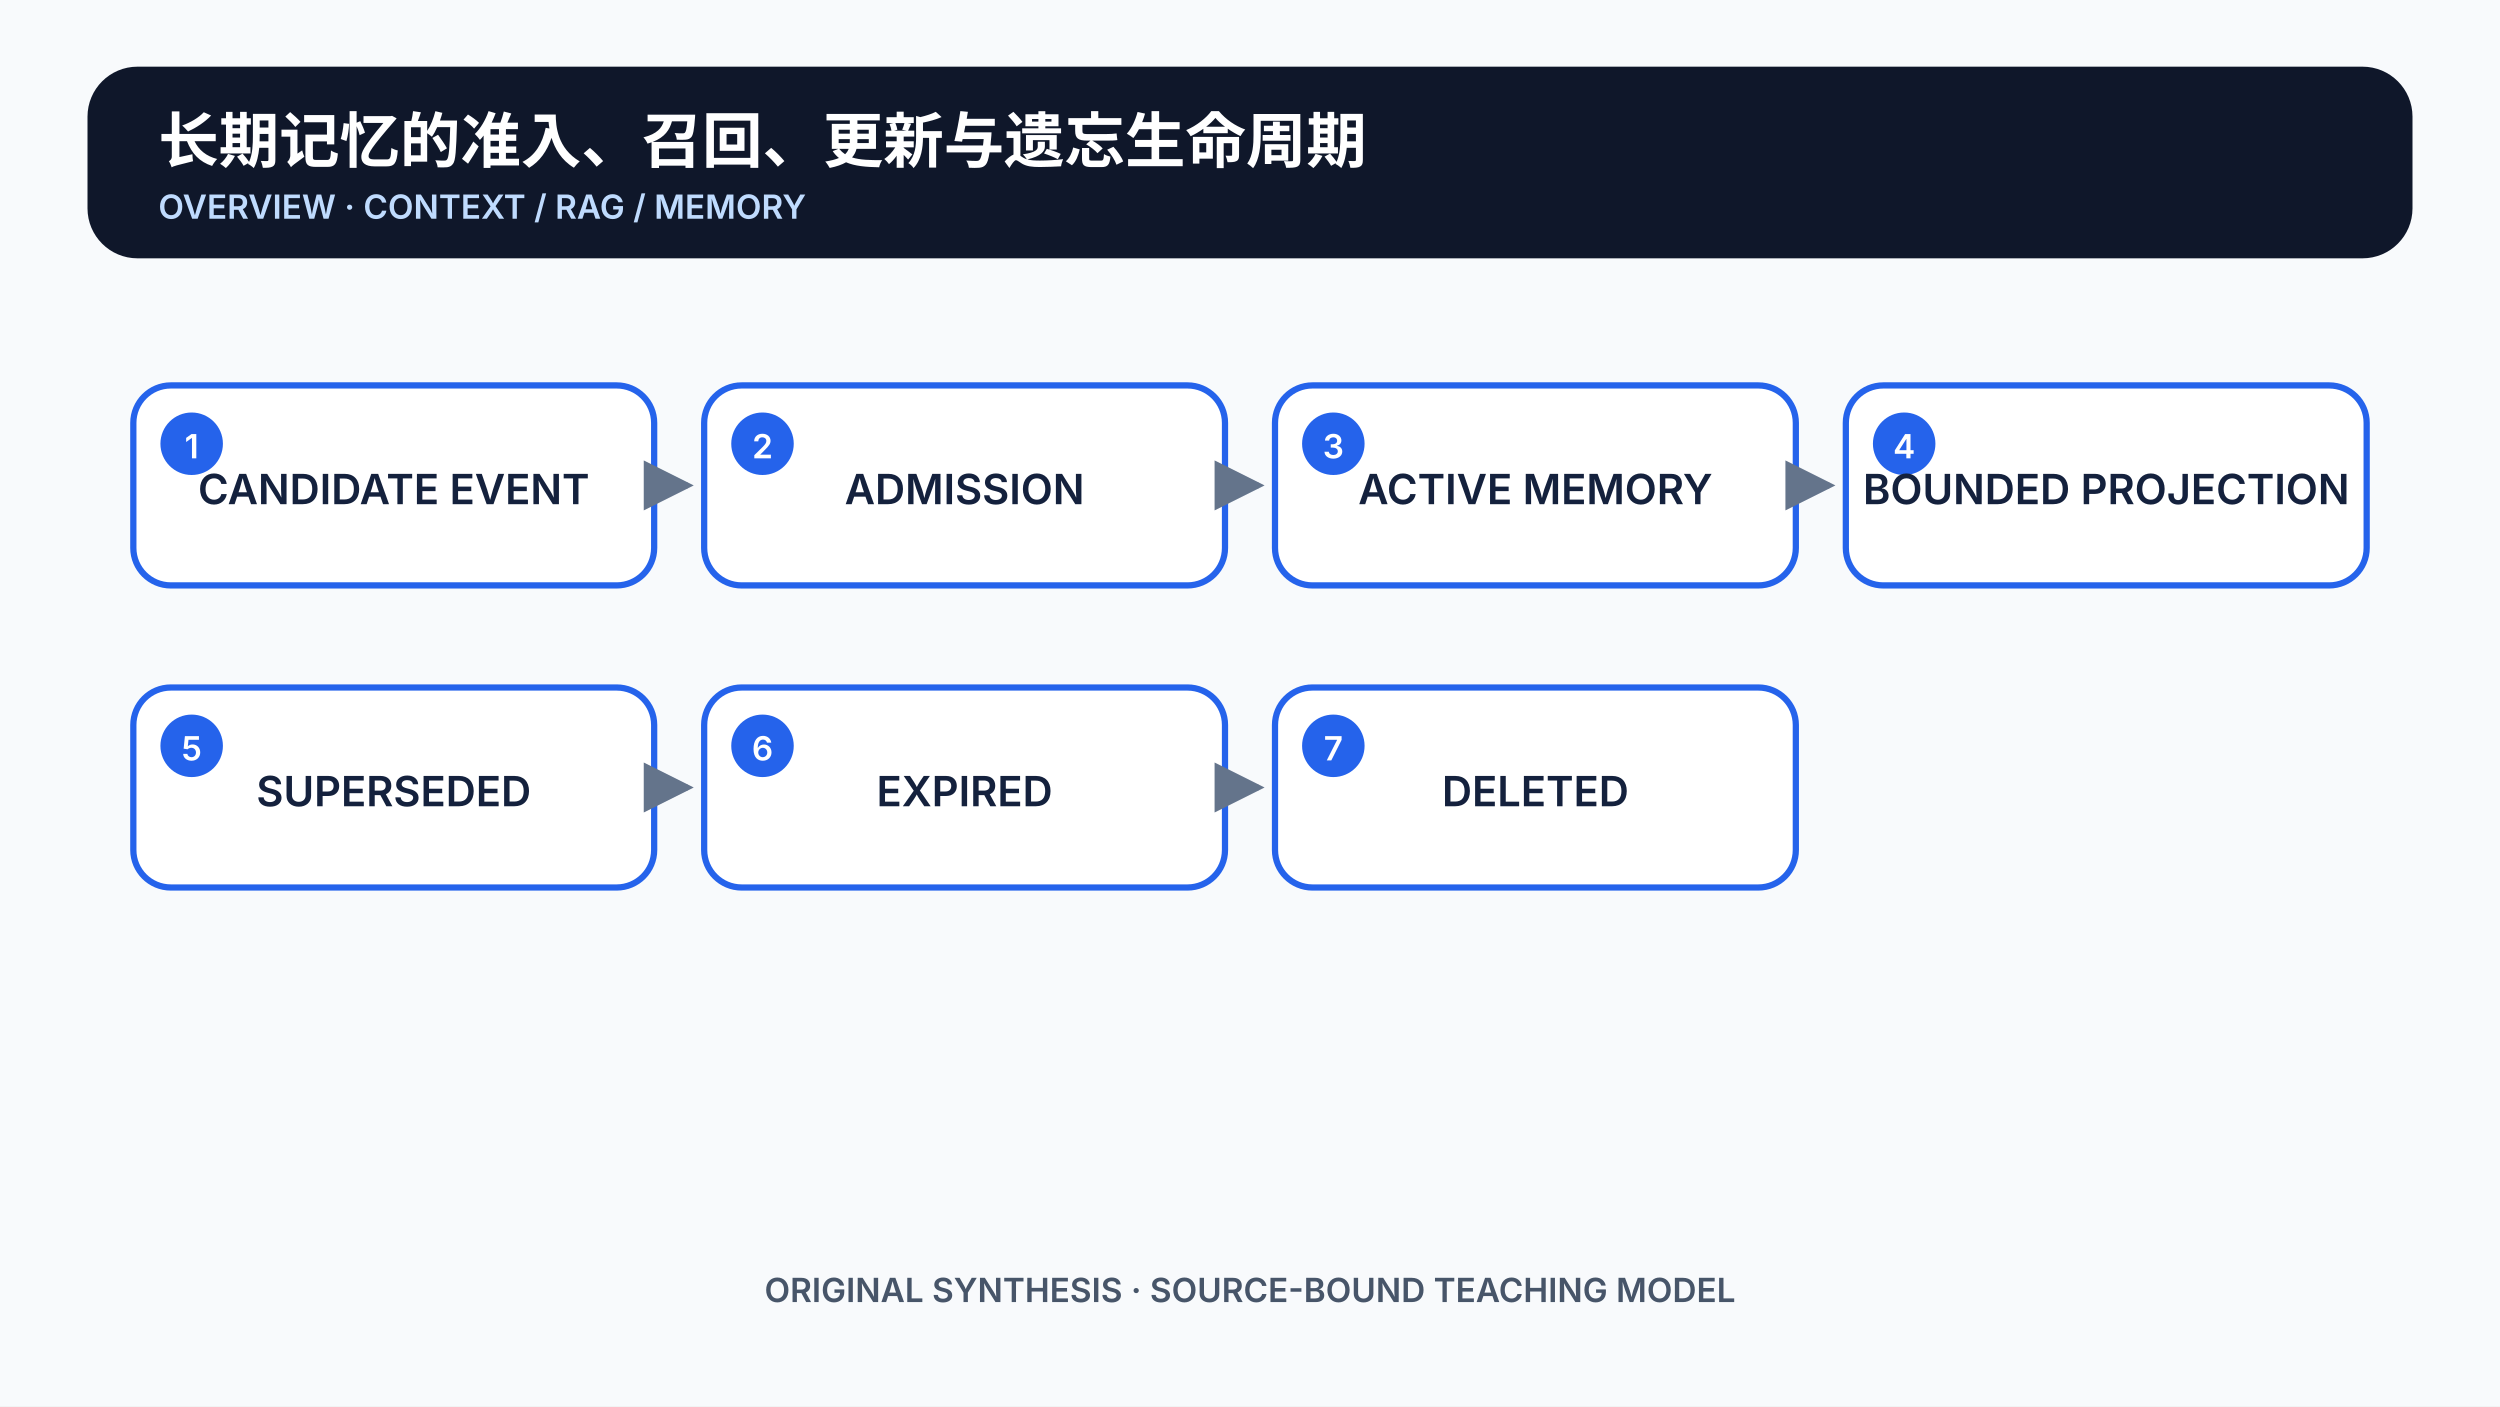
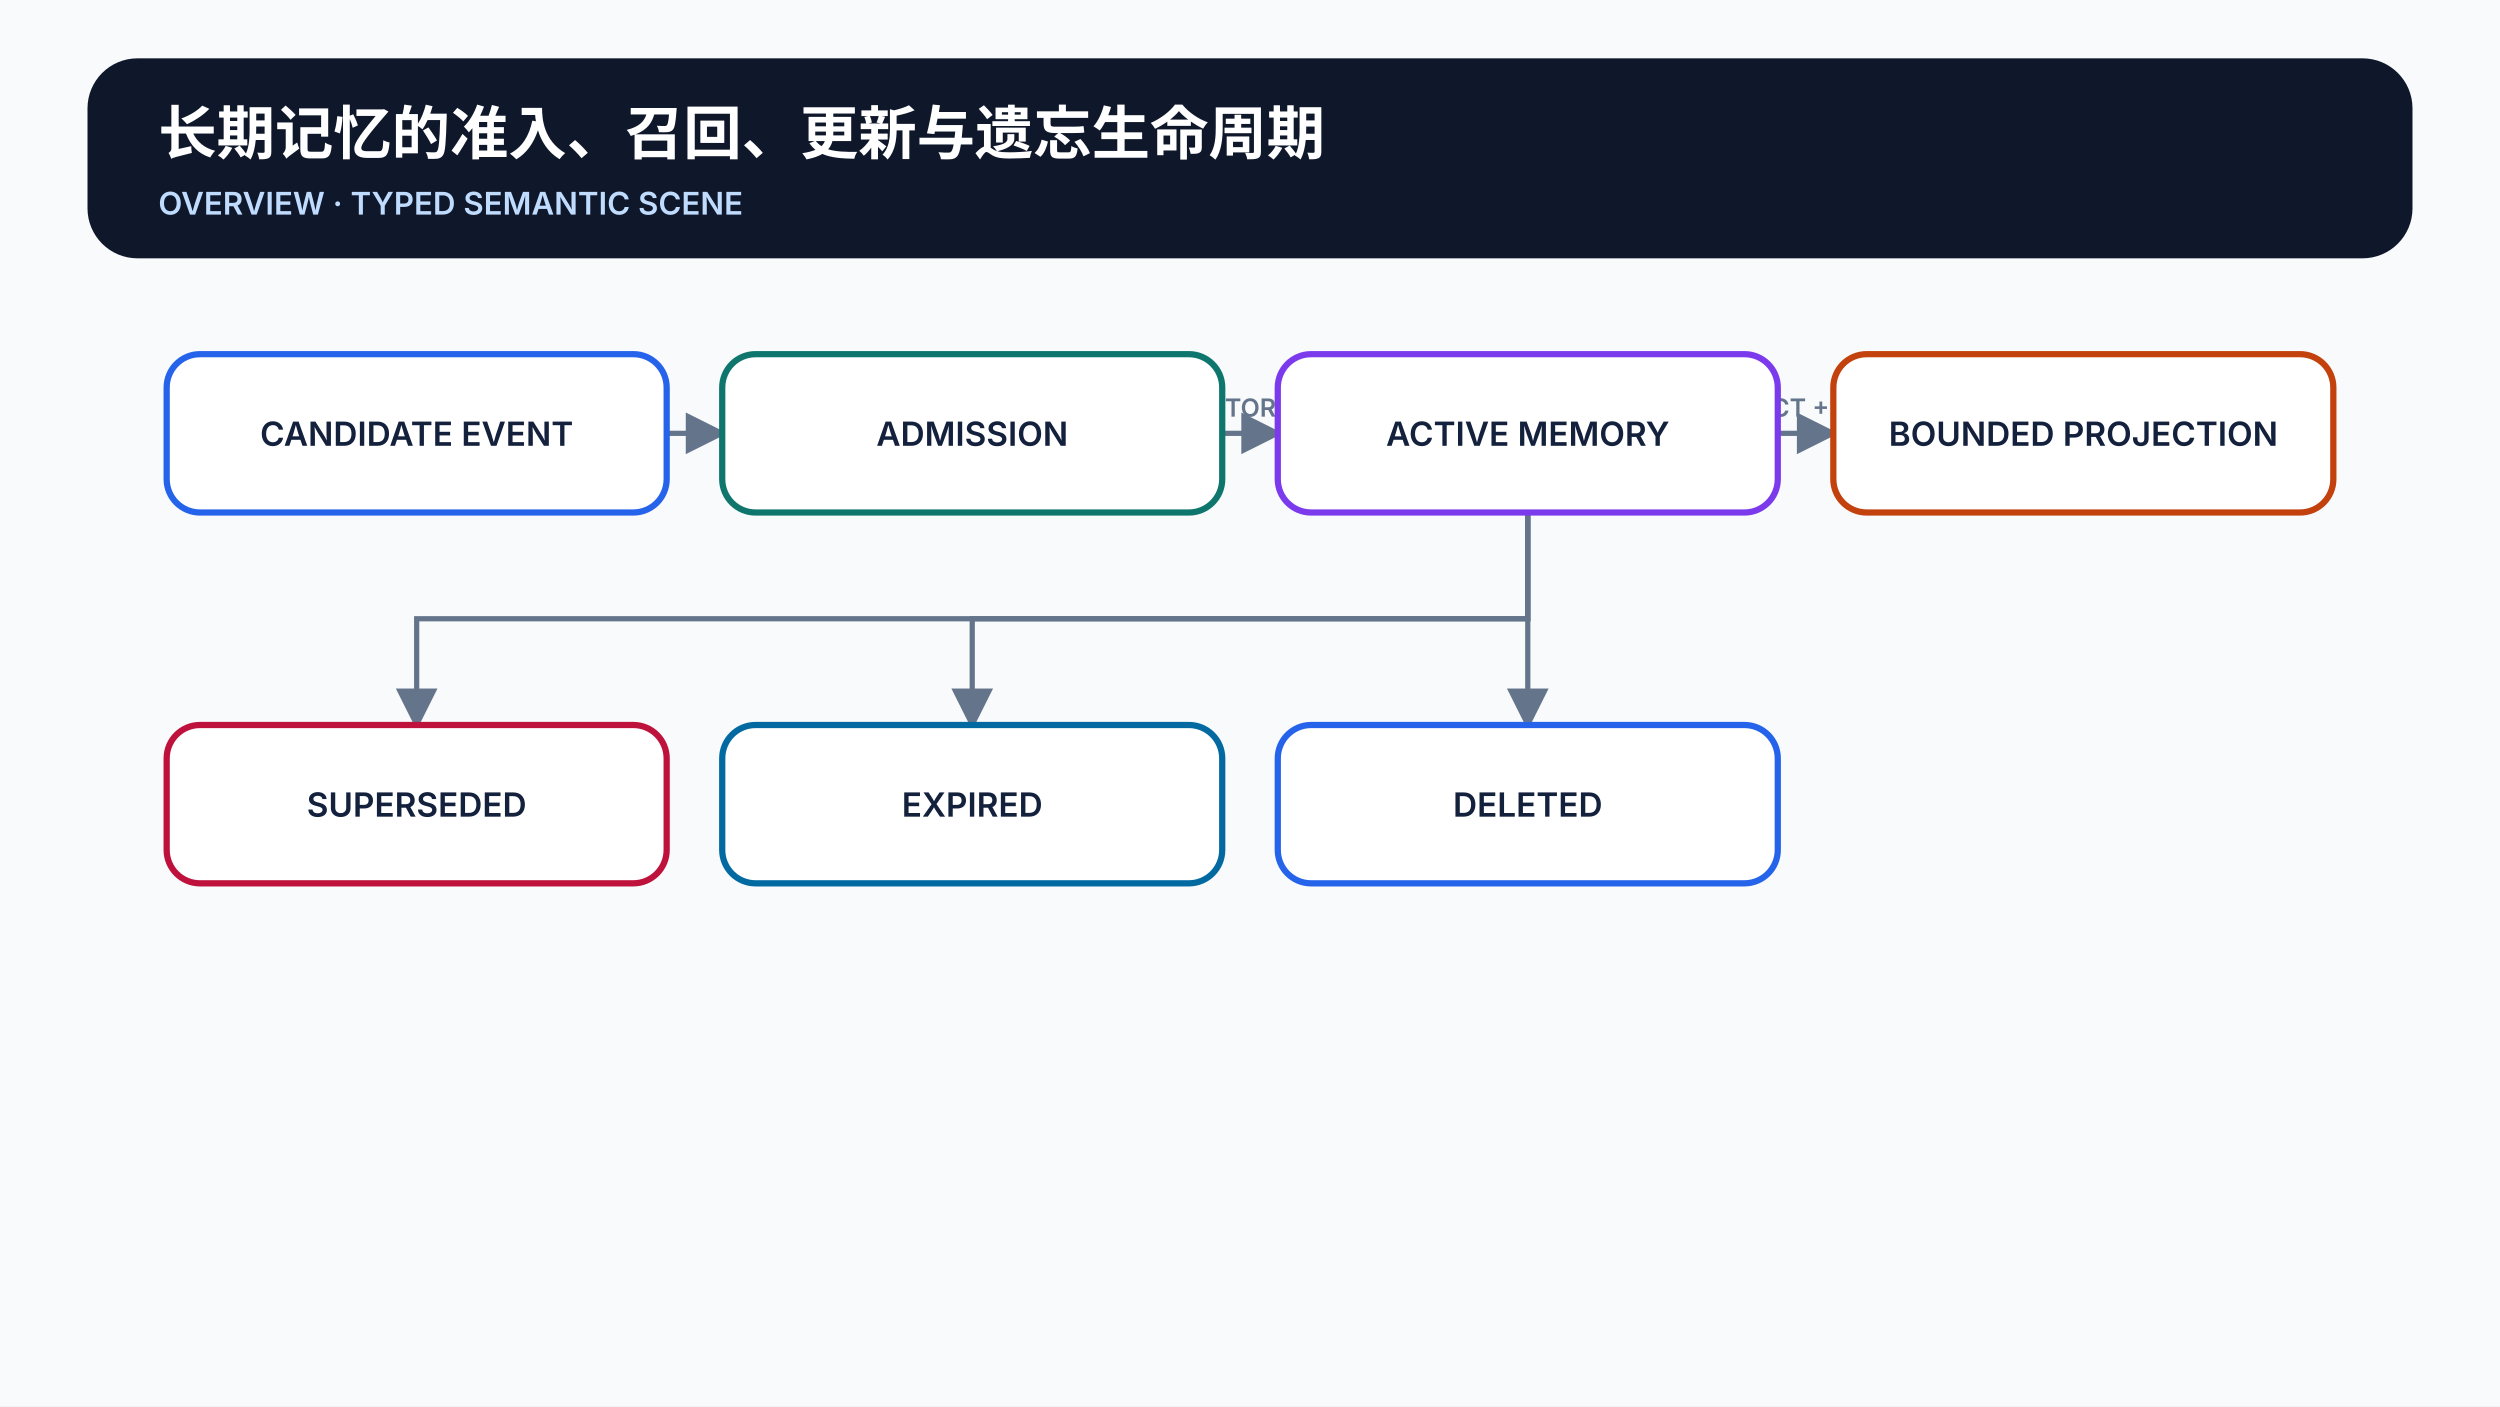
<svg xmlns="http://www.w3.org/2000/svg" width="1200" height="675" viewBox="0 0 1200 675" role="img" aria-labelledby="visual-context-07-memory-lifecycle-title visual-context-07-memory-lifecycle-desc">
  <defs>
-     <marker id="arrow" markerWidth="8" markerHeight="8" refX="7" refY="4" orient="auto">
+     <marker id="visual-context-07-memory-lifecycle-arrow" markerWidth="8" markerHeight="8" refX="7" refY="4" orient="auto">
      <path d="M0 0 L8 4 L0 8 Z" fill="#64748b" />
    </marker>
  </defs>
  <rect x="0" y="0" width="1200" height="675" fill="#f8fafc" />
-   <rect x="42" y="32" width="1116" height="92" rx="24" fill="#0f172a" />
-   <text x="76" y="78" font-family="Inter, Arial, sans-serif" font-size="29" font-weight="700" fill="#ffffff">长期记忆的准入、召回、更新与遗忘生命周期</text>
-   <text x="76" y="105" font-family="Inter, Arial, sans-serif" font-size="16" font-weight="600" fill="#bfdbfe">OVERVIEW · CONTEXT / RAG / MEMORY</text>
-   <rect x="64" y="185" width="250" height="96" rx="18" fill="#ffffff" stroke="#2563eb" stroke-width="3" />
-   <circle cx="92" cy="213" r="15" fill="#2563eb" />
-   <text x="92" y="220" font-family="Inter, Arial, sans-serif" font-size="16" font-weight="600" fill="#ffffff" text-anchor="middle">1</text>
-   <text x="189" y="242" font-family="Inter, Arial, sans-serif" font-size="20" font-weight="600" fill="#14213d" text-anchor="middle">CANDIDATE EVENT</text>
-   <rect x="338" y="185" width="250" height="96" rx="18" fill="#ffffff" stroke="#2563eb" stroke-width="3" />
-   <circle cx="366" cy="213" r="15" fill="#2563eb" />
-   <text x="366" y="220" font-family="Inter, Arial, sans-serif" font-size="16" font-weight="600" fill="#ffffff" text-anchor="middle">2</text>
-   <text x="463" y="242" font-family="Inter, Arial, sans-serif" font-size="20" font-weight="600" fill="#14213d" text-anchor="middle">ADMISSION</text>
-   <line x1="321" y1="233" x2="330" y2="233" stroke="#64748b" stroke-width="3" marker-end="url(#arrow)" />
-   <rect x="612" y="185" width="250" height="96" rx="18" fill="#ffffff" stroke="#2563eb" stroke-width="3" />
-   <circle cx="640" cy="213" r="15" fill="#2563eb" />
-   <text x="640" y="220" font-family="Inter, Arial, sans-serif" font-size="16" font-weight="600" fill="#ffffff" text-anchor="middle">3</text>
-   <text x="737" y="242" font-family="Inter, Arial, sans-serif" font-size="20" font-weight="600" fill="#14213d" text-anchor="middle">ACTIVE MEMORY</text>
-   <line x1="595" y1="233" x2="604" y2="233" stroke="#64748b" stroke-width="3" marker-end="url(#arrow)" />
-   <rect x="886" y="185" width="250" height="96" rx="18" fill="#ffffff" stroke="#2563eb" stroke-width="3" />
-   <circle cx="914" cy="213" r="15" fill="#2563eb" />
-   <text x="914" y="220" font-family="Inter, Arial, sans-serif" font-size="16" font-weight="600" fill="#ffffff" text-anchor="middle">4</text>
-   <text x="1011" y="242" font-family="Inter, Arial, sans-serif" font-size="20" font-weight="600" fill="#14213d" text-anchor="middle">BOUNDED PROJECTION</text>
-   <line x1="869" y1="233" x2="878" y2="233" stroke="#64748b" stroke-width="3" marker-end="url(#arrow)" />
-   <rect x="64" y="330" width="250" height="96" rx="18" fill="#ffffff" stroke="#2563eb" stroke-width="3" />
-   <circle cx="92" cy="358" r="15" fill="#2563eb" />
-   <text x="92" y="365" font-family="Inter, Arial, sans-serif" font-size="16" font-weight="600" fill="#ffffff" text-anchor="middle">5</text>
-   <text x="189" y="387" font-family="Inter, Arial, sans-serif" font-size="20" font-weight="600" fill="#14213d" text-anchor="middle">SUPERSEDED</text>
-   <rect x="338" y="330" width="250" height="96" rx="18" fill="#ffffff" stroke="#2563eb" stroke-width="3" />
-   <circle cx="366" cy="358" r="15" fill="#2563eb" />
-   <text x="366" y="365" font-family="Inter, Arial, sans-serif" font-size="16" font-weight="600" fill="#ffffff" text-anchor="middle">6</text>
-   <text x="463" y="387" font-family="Inter, Arial, sans-serif" font-size="20" font-weight="600" fill="#14213d" text-anchor="middle">EXPIRED</text>
-   <line x1="321" y1="378" x2="330" y2="378" stroke="#64748b" stroke-width="3" marker-end="url(#arrow)" />
-   <rect x="612" y="330" width="250" height="96" rx="18" fill="#ffffff" stroke="#2563eb" stroke-width="3" />
-   <circle cx="640" cy="358" r="15" fill="#2563eb" />
-   <text x="640" y="365" font-family="Inter, Arial, sans-serif" font-size="16" font-weight="600" fill="#ffffff" text-anchor="middle">7</text>
-   <text x="737" y="387" font-family="Inter, Arial, sans-serif" font-size="20" font-weight="600" fill="#14213d" text-anchor="middle">DELETED</text>
-   <line x1="595" y1="378" x2="604" y2="378" stroke="#64748b" stroke-width="3" marker-end="url(#arrow)" />
-   <text x="600" y="625" font-family="Inter, Arial, sans-serif" font-size="16" font-weight="600" fill="#475569" text-anchor="middle">ORIGINAL SYNTHESIS · SOURCE-BOUND TEACHING MODEL</text>
+   <rect x="42" y="28" width="1116" height="96" rx="24" fill="#0f172a" />
+   <text x="76" y="74" font-family="Inter, Arial, sans-serif" font-size="28" font-weight="700" fill="#ffffff" text-anchor="start">长期记忆的准入、召回、更新与遗忘生命周期</text>
+   <text x="76" y="103" font-family="Inter, Arial, sans-serif" font-size="15" font-weight="600" fill="#bfdbfe" text-anchor="start">OVERVIEW · TYPED SEMANTIC SCENE</text>
+   <polyline id="visual-context-07-memory-lifecycle-edge-candidate-admission" data-edge="candidate-admission" data-from="candidate" data-to="admission" points="320,208 346.667,208" fill="none" stroke="#64748b" stroke-width="2.5" marker-end="url(#visual-context-07-memory-lifecycle-arrow)" />
+   <polyline id="visual-context-07-memory-lifecycle-edge-admission-active" data-edge="admission-active" data-from="admission" data-to="active" points="586.667,208 613.333,208" fill="none" stroke="#64748b" stroke-width="2.5" marker-end="url(#visual-context-07-memory-lifecycle-arrow)" />
+   <text x="600" y="200" font-family="Inter, Arial, sans-serif" font-size="12" font-weight="600" fill="#64748b" text-anchor="middle">STORE</text>
+   <polyline id="visual-context-07-memory-lifecycle-edge-active-projection" data-edge="active-projection" data-from="active" data-to="projection" points="853.333,208 880,208" fill="none" stroke="#64748b" stroke-width="2.5" marker-end="url(#visual-context-07-memory-lifecycle-arrow)" />
+   <text x="866.667" y="200" font-family="Inter, Arial, sans-serif" font-size="12" font-weight="600" fill="#64748b" text-anchor="middle">SUBJECT + SCOPE</text>
+   <polyline id="visual-context-07-memory-lifecycle-edge-active-superseded" data-edge="active-superseded" data-from="active" data-to="superseded" points="733.333,246 733.333,297 200,297 200,348" fill="none" stroke="#64748b" stroke-width="2.5" marker-end="url(#visual-context-07-memory-lifecycle-arrow)" />
+   <polyline id="visual-context-07-memory-lifecycle-edge-active-expired" data-edge="active-expired" data-from="active" data-to="expired" points="733.333,246 733.333,297 466.667,297 466.667,348" fill="none" stroke="#64748b" stroke-width="2.5" marker-end="url(#visual-context-07-memory-lifecycle-arrow)" />
+   <polyline id="visual-context-07-memory-lifecycle-edge-active-deleted" data-edge="active-deleted" data-from="active" data-to="deleted" points="733.333,246 733.333,297 733.333,297 733.333,348" fill="none" stroke="#64748b" stroke-width="2.5" marker-end="url(#visual-context-07-memory-lifecycle-arrow)" />
+   <g id="visual-context-07-memory-lifecycle-node-candidate" data-node="candidate">
+     <rect x="80" y="170" width="240" height="76" rx="16" fill="#ffffff" stroke="#2563eb" stroke-width="3" />
+     <text x="200" y="214" font-family="Inter, Arial, sans-serif" font-size="16" font-weight="600" fill="#14213d" text-anchor="middle">CANDIDATE EVENT</text>
+   </g>
+   <g id="visual-context-07-memory-lifecycle-node-admission" data-node="admission">
+     <rect x="346.667" y="170" width="240" height="76" rx="16" fill="#ffffff" stroke="#0f766e" stroke-width="3" />
+     <text x="466.667" y="214" font-family="Inter, Arial, sans-serif" font-size="16" font-weight="600" fill="#14213d" text-anchor="middle">ADMISSION</text>
+   </g>
+   <g id="visual-context-07-memory-lifecycle-node-active" data-node="active">
+     <rect x="613.333" y="170" width="240" height="76" rx="16" fill="#ffffff" stroke="#7c3aed" stroke-width="3" />
+     <text x="733.333" y="214" font-family="Inter, Arial, sans-serif" font-size="16" font-weight="600" fill="#14213d" text-anchor="middle">ACTIVE MEMORY</text>
+   </g>
+   <g id="visual-context-07-memory-lifecycle-node-projection" data-node="projection">
+     <rect x="880" y="170" width="240" height="76" rx="16" fill="#ffffff" stroke="#c2410c" stroke-width="3" />
+     <text x="1000" y="214" font-family="Inter, Arial, sans-serif" font-size="16" font-weight="600" fill="#14213d" text-anchor="middle">BOUNDED PROJECTION</text>
+   </g>
+   <g id="visual-context-07-memory-lifecycle-node-superseded" data-node="superseded">
+     <rect x="80" y="348" width="240" height="76" rx="16" fill="#ffffff" stroke="#be123c" stroke-width="3" />
+     <text x="200" y="392" font-family="Inter, Arial, sans-serif" font-size="16" font-weight="600" fill="#14213d" text-anchor="middle">SUPERSEDED</text>
+   </g>
+   <g id="visual-context-07-memory-lifecycle-node-expired" data-node="expired">
+     <rect x="346.667" y="348" width="240" height="76" rx="16" fill="#ffffff" stroke="#0369a1" stroke-width="3" />
+     <text x="466.667" y="392" font-family="Inter, Arial, sans-serif" font-size="16" font-weight="600" fill="#14213d" text-anchor="middle">EXPIRED</text>
+   </g>
+   <g id="visual-context-07-memory-lifecycle-node-deleted" data-node="deleted">
+     <rect x="613.333" y="348" width="240" height="76" rx="16" fill="#ffffff" stroke="#2563eb" stroke-width="3" />
+     <text x="733.333" y="392" font-family="Inter, Arial, sans-serif" font-size="16" font-weight="600" fill="#14213d" text-anchor="middle">DELETED</text>
+   </g>
</svg>
